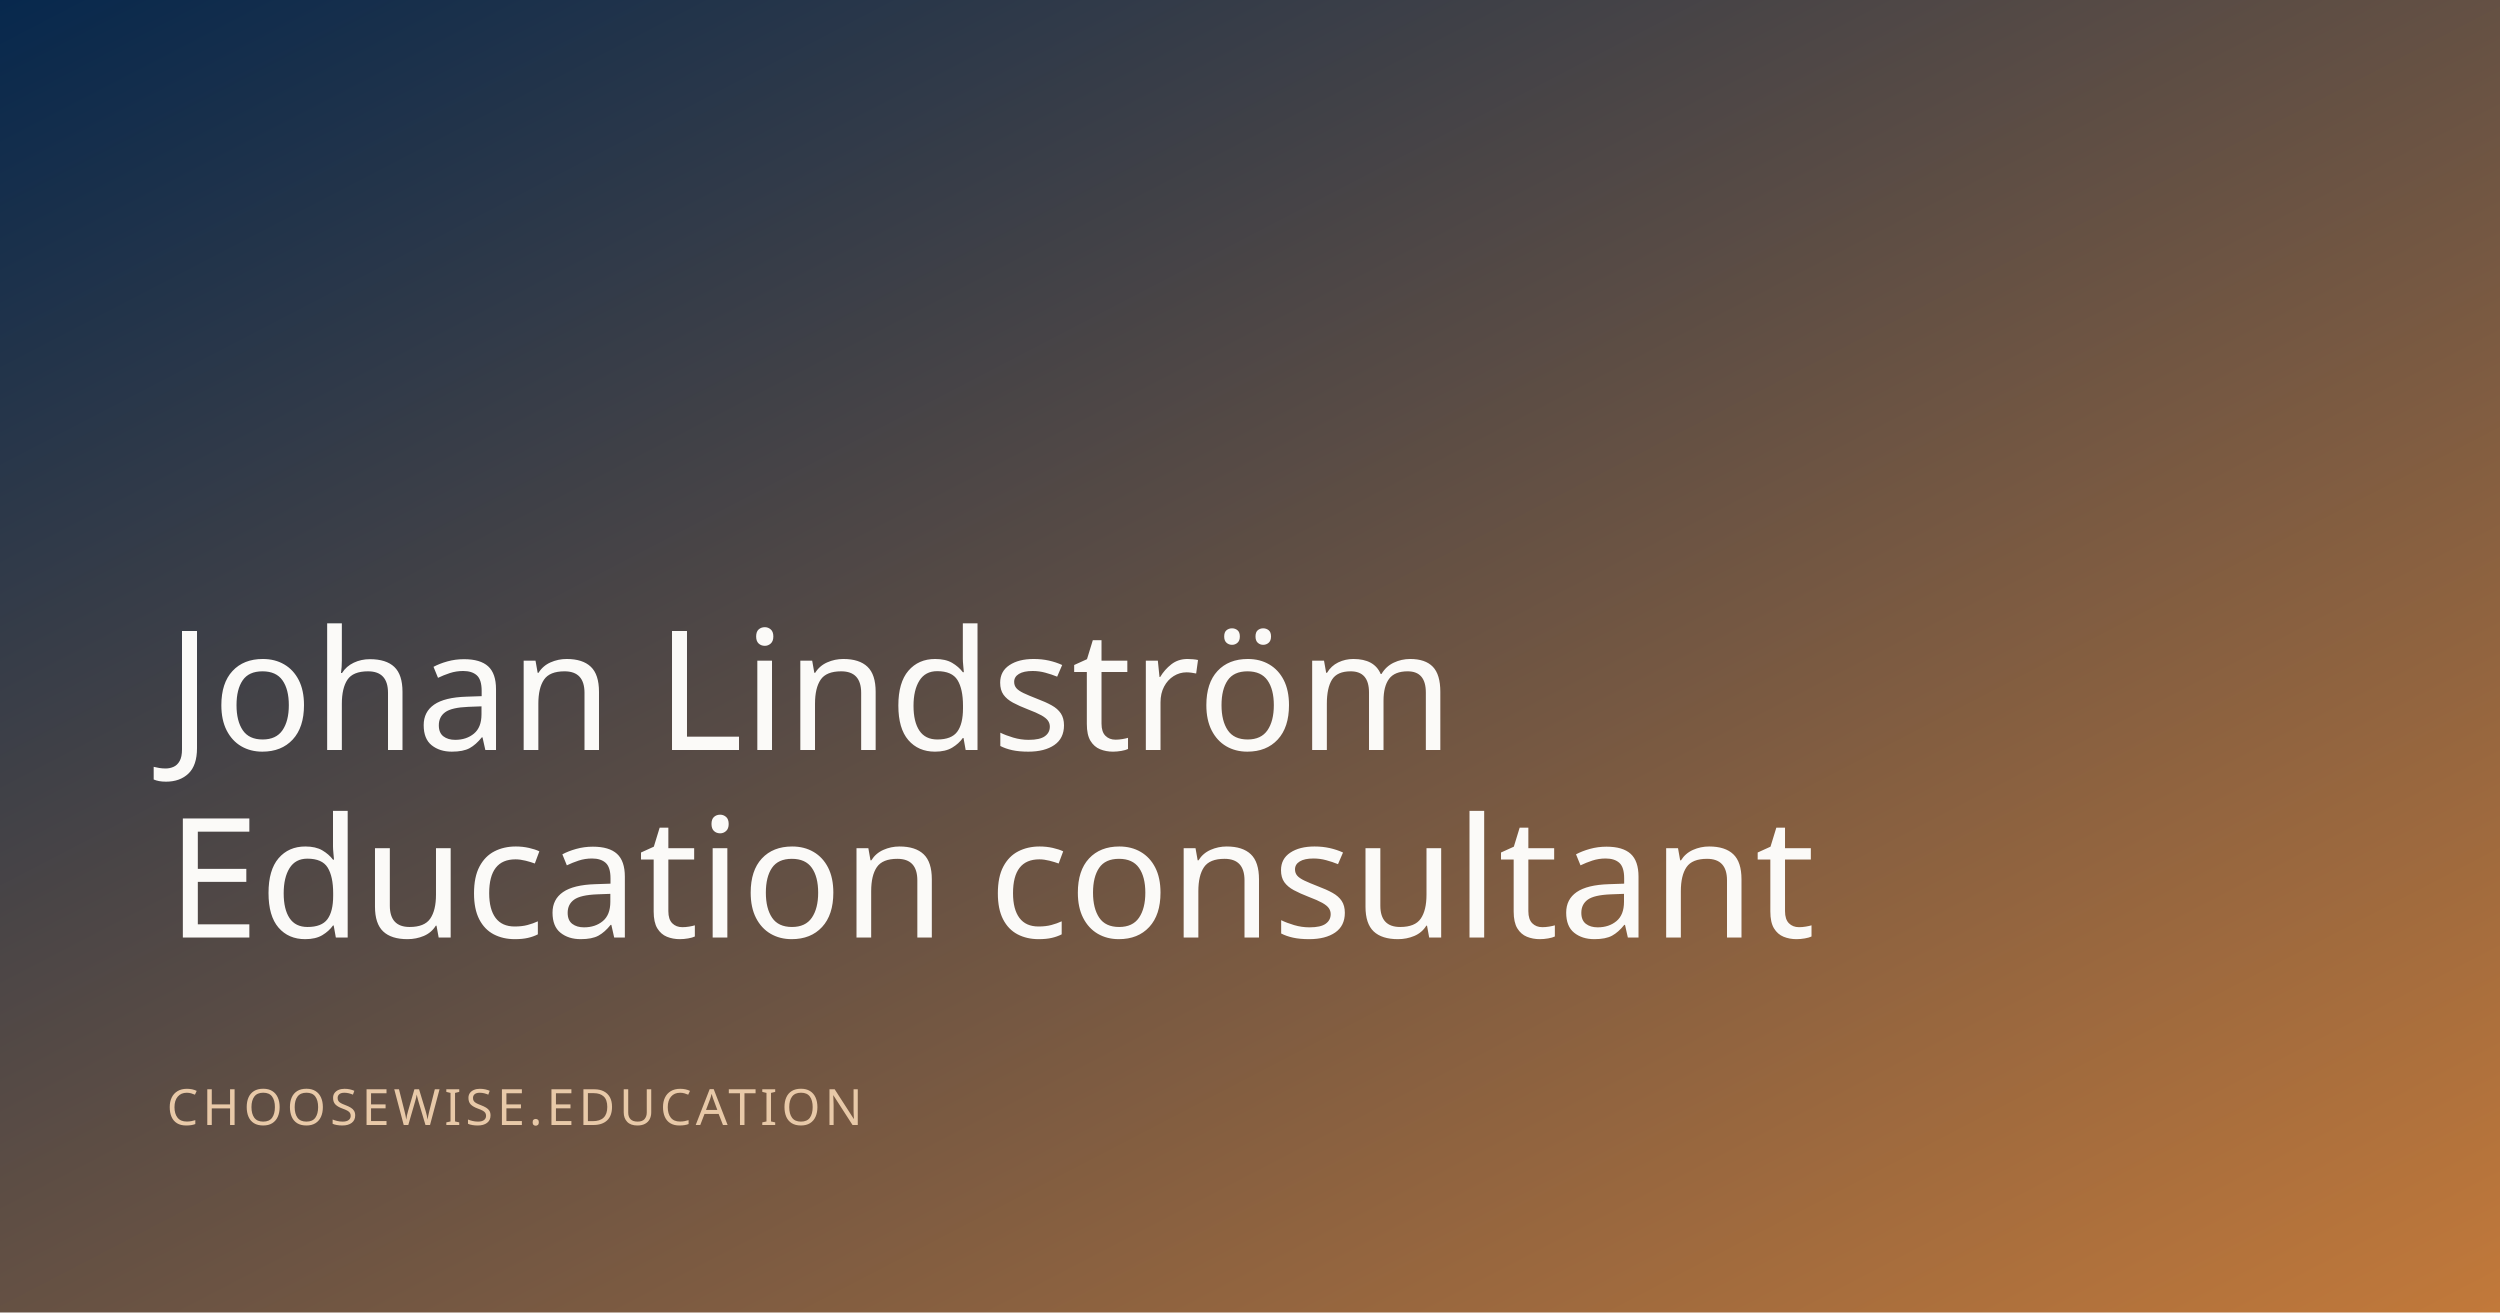
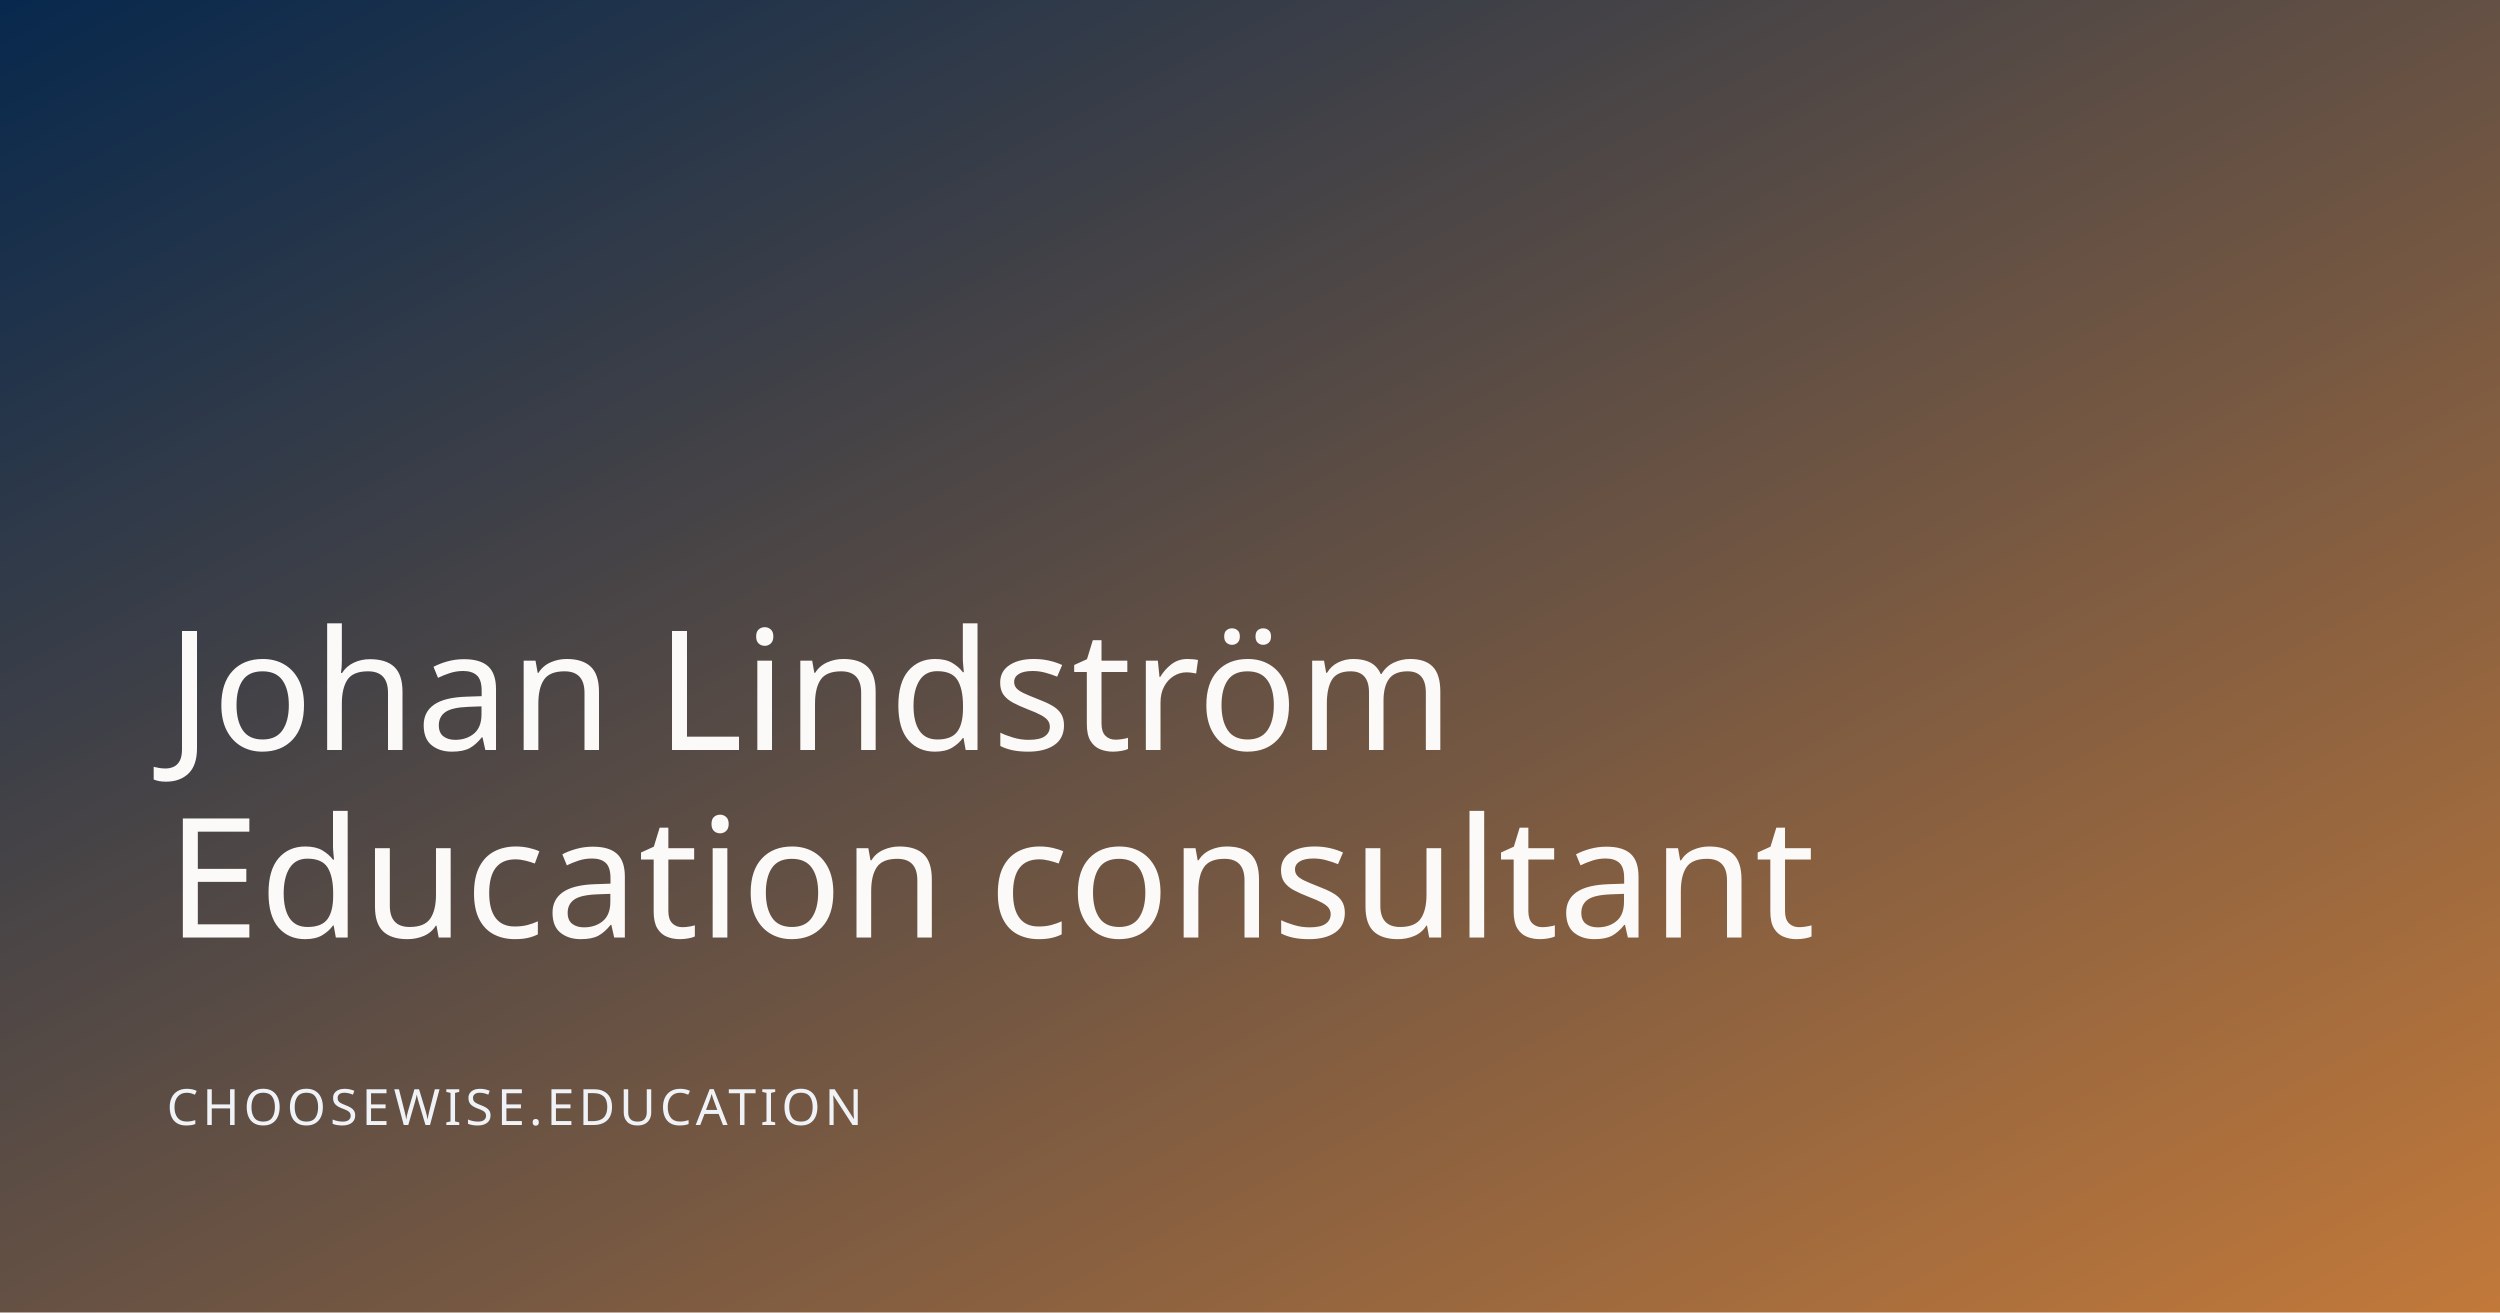
<svg xmlns="http://www.w3.org/2000/svg" viewBox="0 0 1200 630" width="1200" height="630">
  <defs>
    <style>
      @font-face {
        font-family: 'Hanken Grotesk';
        src: url('../../../fonts/hanken-grotesk/HankenGrotesk-VariableFont.woff2') format('woff2');
        font-weight: 300 600;
        font-style: normal;
      }
    </style>
    <linearGradient id="bg" x1="0" y1="0" x2="1" y2="1">
      <stop offset="0%" stop-color="#07284D" />
      <stop offset="100%" stop-color="#C2793A" />
    </linearGradient>
  </defs>
  <rect width="1200" height="630" fill="url(#bg)" />
  <text x="80" y="360" font-family="Hanken Grotesk, sans-serif" font-size="80" font-weight="300" fill="#FBFAF8">Johan Lindström</text>
  <text x="80" y="450" font-family="Hanken Grotesk, sans-serif" font-size="80" font-weight="300" fill="#FBFAF8">Education consultant</text>
-   <text x="80" y="540" font-family="Hanken Grotesk, sans-serif" font-size="24" font-weight="500" fill="#E8C9A8" letter-spacing="2">CHOOSEWISE.EDUCATION</text>
+   <text x="80" y="540" font-family="Hanken Grotesk, sans-serif" font-size="24" font-weight="500" fill="#EFF2F6" letter-spacing="2">CHOOSEWISE.EDUCATION</text>
</svg>
